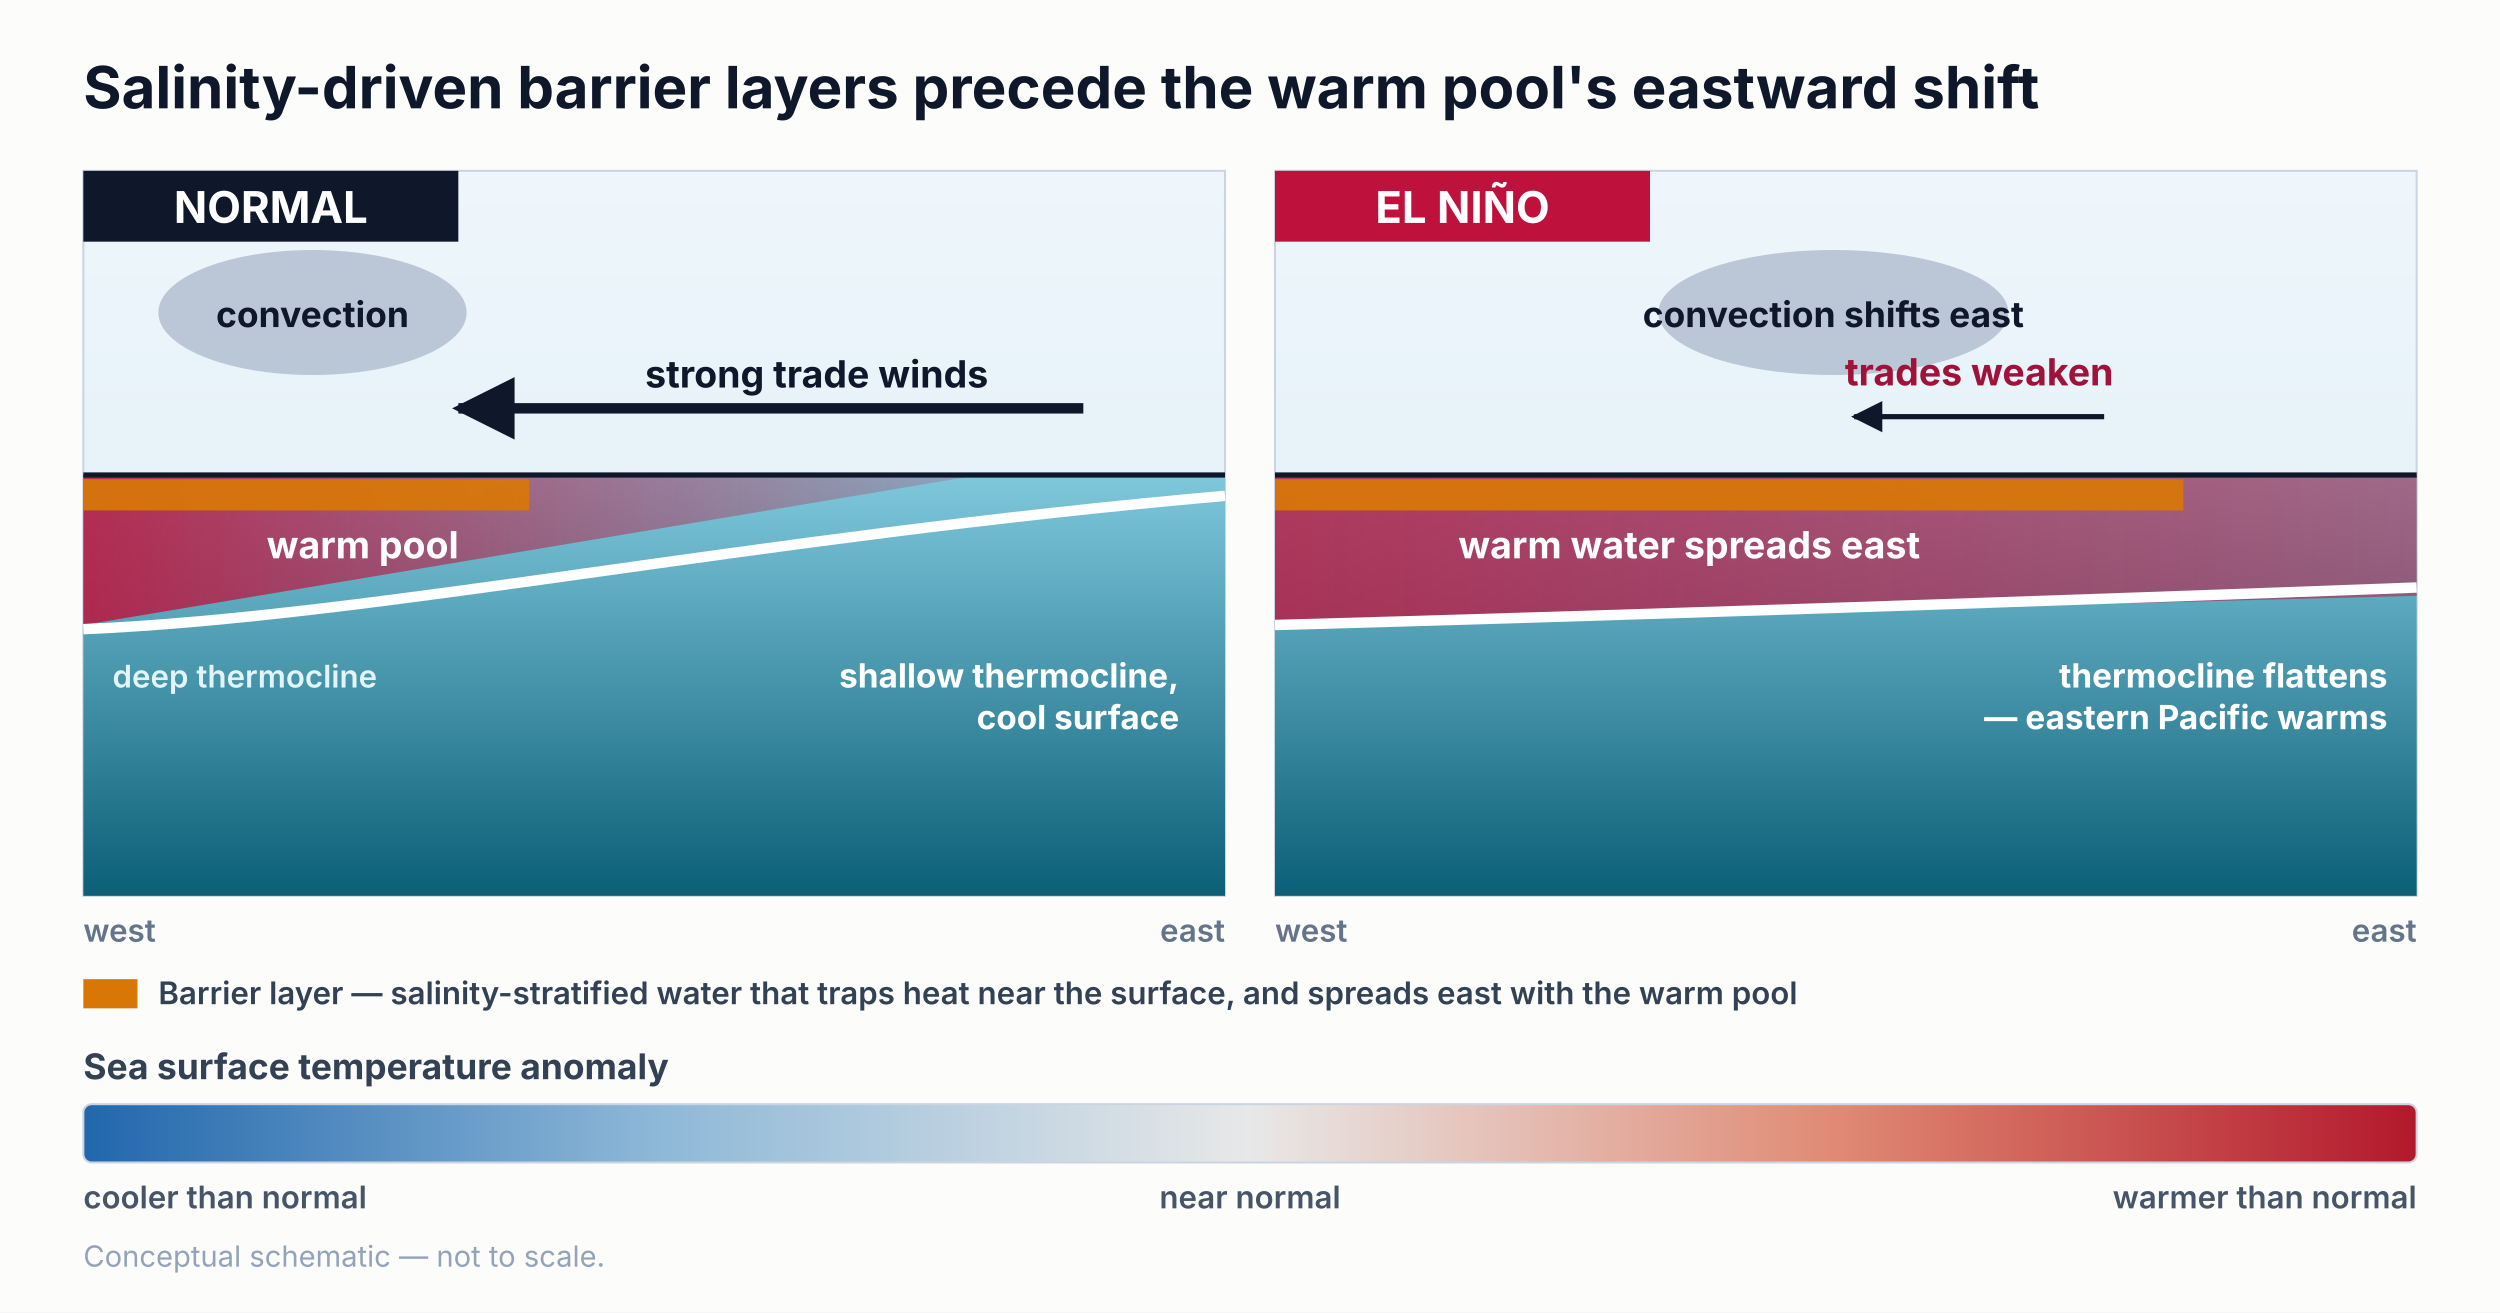
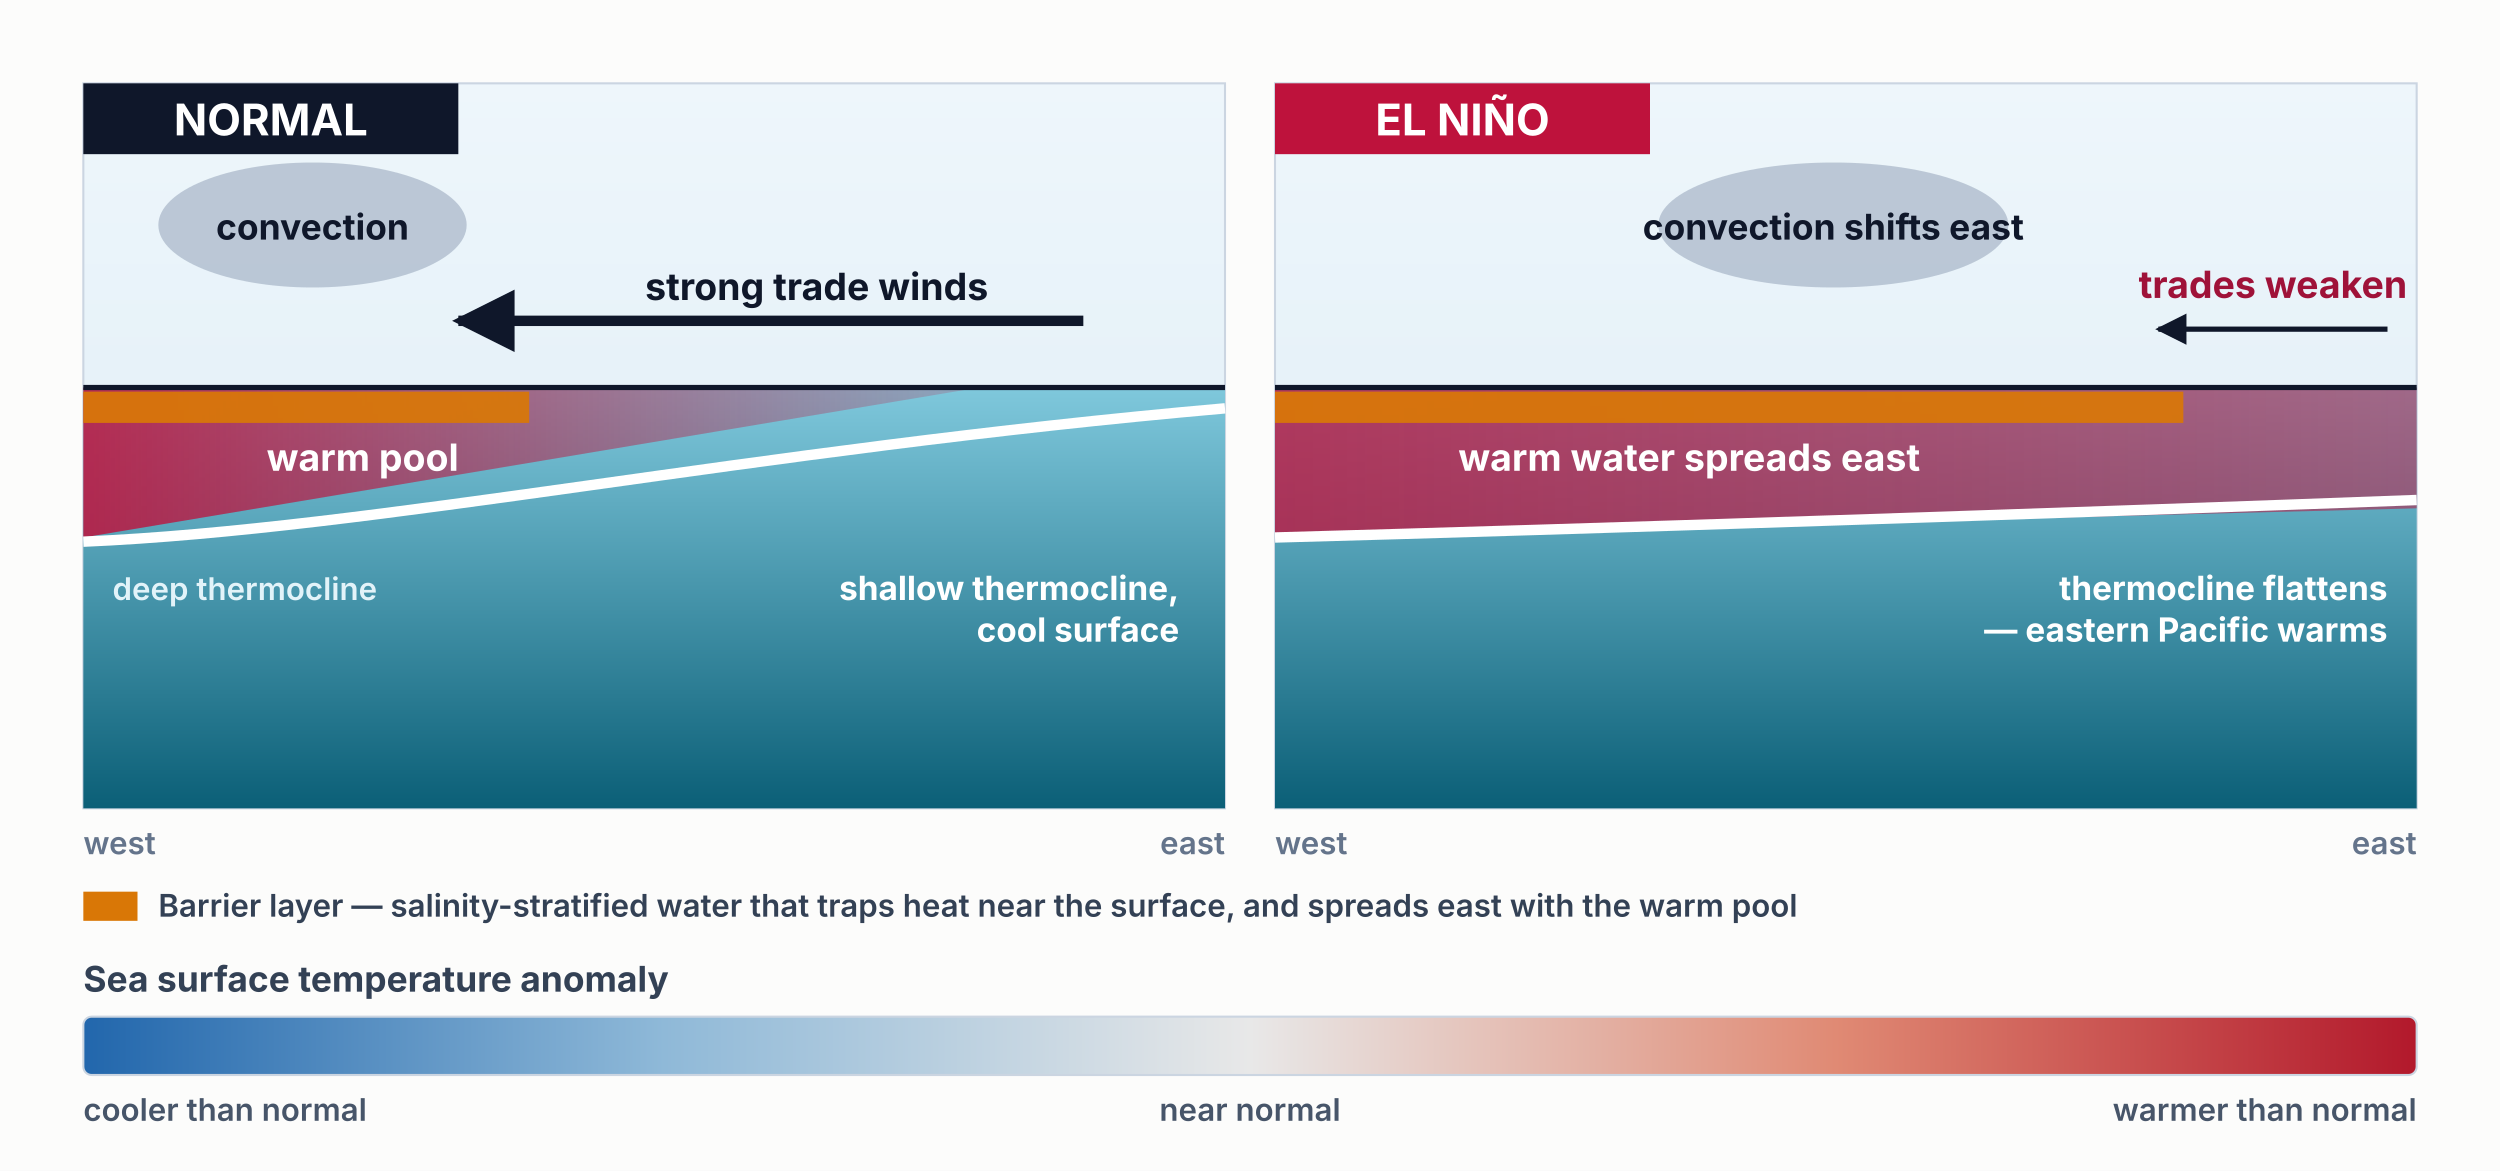
- <svg xmlns="http://www.w3.org/2000/svg" viewBox="0 0 1200 630" width="1200" height="630" role="img" aria-labelledby="ecTitle ecDesc" font-family="Inter, -apple-system, BlinkMacSystemFont, 'Segoe UI', Helvetica, Arial, sans-serif">
+ <svg xmlns="http://www.w3.org/2000/svg" viewBox="0 0 1200 562" width="1200" height="562" role="img" aria-labelledby="ecTitle ecDesc" font-family="Inter, -apple-system, BlinkMacSystemFont, 'Segoe UI', Helvetica, Arial, sans-serif">
  <defs>
    <linearGradient id="ecSky" x1="0" y1="0" x2="0" y2="1">
      <stop offset="0" stop-color="#eef6fb" />
      <stop offset="1" stop-color="#dcecf6" />
    </linearGradient>
    <linearGradient id="ecWarmN" x1="0" y1="0" x2="1" y2="0">
      <stop offset="0" stop-color="#be123c" stop-opacity="0.85" />
      <stop offset="1" stop-color="#be123c" stop-opacity="0.18" />
    </linearGradient>
    <linearGradient id="ecWarmE" x1="0" y1="0" x2="1" y2="0">
      <stop offset="0" stop-color="#be123c" stop-opacity="0.78" />
      <stop offset="1" stop-color="#be123c" stop-opacity="0.52" />
    </linearGradient>
    <linearGradient id="ecDeep" x1="0" y1="0" x2="0" y2="1">
      <stop offset="0" stop-color="#7fc8dc" />
      <stop offset="1" stop-color="#0b5f77" />
    </linearGradient>
    <linearGradient id="ecStrip" x1="0" y1="0" x2="1" y2="0">
      <stop offset="0" stop-color="#2166ac" />
      <stop offset="0.25" stop-color="#8fb9d8" />
      <stop offset="0.5" stop-color="#e8e8e8" />
      <stop offset="0.75" stop-color="#e08a74" />
      <stop offset="1" stop-color="#b2182b" />
    </linearGradient>
    <marker id="ecA" viewBox="0 0 10 10" refX="9" refY="5" markerWidth="6" markerHeight="6" orient="auto-start-reverse">
      <path d="M0 0 L10 5 L0 10 z" fill="#0f172a" />
    </marker>
  </defs>
-   <rect x="0" y="0" width="1200" height="630" fill="#fcfcfb" />
-   <text x="40" y="52" font-size="28" font-weight="700" fill="#0f172a">Salinity-driven barrier layers precede the warm pool's eastward shift</text>
-   <g>
-     <rect x="40" y="82" width="548" height="348" fill="url(#ecSky)" stroke="#cbd5e1" />
-     <rect x="40" y="228" width="548" height="202" fill="url(#ecDeep)" />
-     <path d="M40 228 H470 L40 300 Z" fill="url(#ecWarmN)" />
-     <rect x="40" y="230" width="214" height="15" fill="#d97706" opacity="0.92" />
-     <path d="M40 302 C 180 296, 360 258, 588 238" fill="none" stroke="#ffffff" stroke-width="5" />
-     <line x1="40" y1="228" x2="588" y2="228" stroke="#0f172a" stroke-width="2.5" />
-     <rect x="40" y="82" width="180" height="34" fill="#0f172a" />
-     <text x="130" y="107" font-size="21" font-weight="700" fill="#ffffff" text-anchor="middle">NORMAL</text>
-     <ellipse cx="150" cy="150" rx="74" ry="30" fill="#94a3b8" opacity="0.55" />
-     <text x="150" y="157" font-size="17" font-weight="700" fill="#0f172a" text-anchor="middle">convection</text>
-     <line x1="520" y1="196" x2="220" y2="196" stroke="#0f172a" stroke-width="5" marker-end="url(#ecA)" />
-     <text x="392" y="186" font-size="18" font-weight="700" fill="#0f172a" text-anchor="middle">strong trade winds</text>
-     <text x="128" y="268" font-size="18" font-weight="700" fill="#ffffff">warm pool</text>
-     <text x="566" y="330" font-size="16" font-weight="700" fill="#ffffff" text-anchor="end">shallow thermocline,</text>
-     <text x="566" y="350" font-size="16" font-weight="700" fill="#ffffff" text-anchor="end">cool surface</text>
-     <text x="54" y="330" font-size="15" font-weight="600" fill="#e2f3f9">deep thermocline</text>
+   <rect x="0" y="0" width="1200" height="562" fill="#fcfcfb" />
+   <g transform="translate(0,-42)">
+     <g>
+       <rect x="40" y="82" width="548" height="348" fill="url(#ecSky)" stroke="#cbd5e1" />
+       <rect x="40" y="228" width="548" height="202" fill="url(#ecDeep)" />
+       <path d="M40 228 H470 L40 300 Z" fill="url(#ecWarmN)" />
+       <rect x="40" y="230" width="214" height="15" fill="#d97706" opacity="0.92" />
+       <path d="M40 302 C 180 296, 360 258, 588 238" fill="none" stroke="#ffffff" stroke-width="5" />
+       <line x1="40" y1="228" x2="588" y2="228" stroke="#0f172a" stroke-width="2.5" />
+       <rect x="40" y="82" width="180" height="34" fill="#0f172a" />
+       <text x="130" y="107" font-size="21" font-weight="700" fill="#ffffff" text-anchor="middle">NORMAL</text>
+       <ellipse cx="150" cy="150" rx="74" ry="30" fill="#94a3b8" opacity="0.55" />
+       <text x="150" y="157" font-size="17" font-weight="700" fill="#0f172a" text-anchor="middle">convection</text>
+       <line x1="520" y1="196" x2="220" y2="196" stroke="#0f172a" stroke-width="5" marker-end="url(#ecA)" />
+       <text x="392" y="186" font-size="18" font-weight="700" fill="#0f172a" text-anchor="middle">strong trade winds</text>
+       <text x="128" y="268" font-size="18" font-weight="700" fill="#ffffff">warm pool</text>
+       <text x="566" y="330" font-size="16" font-weight="700" fill="#ffffff" text-anchor="end">shallow thermocline,</text>
+       <text x="566" y="350" font-size="16" font-weight="700" fill="#ffffff" text-anchor="end">cool surface</text>
+       <text x="54" y="330" font-size="15" font-weight="600" fill="#e2f3f9">deep thermocline</text>
+     </g>
+     <g>
+       <rect x="612" y="82" width="548" height="348" fill="url(#ecSky)" stroke="#cbd5e1" />
+       <rect x="612" y="228" width="548" height="202" fill="url(#ecDeep)" />
+       <path d="M612 228 H1160 L1160 286 L612 300 Z" fill="url(#ecWarmE)" />
+       <rect x="612" y="230" width="436" height="15" fill="#d97706" opacity="0.92" />
+       <path d="M612 300 C 760 296, 1000 288, 1160 282" fill="none" stroke="#ffffff" stroke-width="5" />
+       <line x1="612" y1="228" x2="1160" y2="228" stroke="#0f172a" stroke-width="2.5" />
+       <rect x="612" y="82" width="180" height="34" fill="#be123c" />
+       <text x="702" y="107" font-size="21" font-weight="700" fill="#ffffff" text-anchor="middle">EL NIÑO</text>
+       <ellipse cx="880" cy="150" rx="84" ry="30" fill="#94a3b8" opacity="0.55" />
+       <text x="880" y="157" font-size="17" font-weight="700" fill="#0f172a" text-anchor="middle">convection shifts east</text>
+       <line x1="1146" y1="200" x2="1036" y2="200" stroke="#0f172a" stroke-width="2.5" marker-end="url(#ecA)" />
+       <text x="1091" y="185" font-size="18" font-weight="700" fill="#9f1239" text-anchor="middle">trades weaken</text>
+       <text x="700" y="268" font-size="18" font-weight="700" fill="#ffffff">warm water spreads east</text>
+       <text x="1146" y="330" font-size="16" font-weight="700" fill="#ffffff" text-anchor="end">thermocline flattens</text>
+       <text x="1146" y="350" font-size="16" font-weight="700" fill="#ffffff" text-anchor="end">— eastern Pacific warms</text>
+     </g>
+     <text x="40" y="452" font-size="15" font-weight="600" fill="#64748b">west</text>
+     <text x="588" y="452" font-size="15" font-weight="600" fill="#64748b" text-anchor="end">east</text>
+     <text x="612" y="452" font-size="15" font-weight="600" fill="#64748b">west</text>
+     <text x="1160" y="452" font-size="15" font-weight="600" fill="#64748b" text-anchor="end">east</text>
+     <rect x="40" y="470" width="26" height="14" fill="#d97706" />
+     <text x="76" y="482" font-size="15" font-weight="600" fill="#334155">Barrier layer — salinity-stratified water that traps heat near the surface, and spreads east with the warm pool</text>
+     <text x="40" y="518" font-size="17" font-weight="700" fill="#334155">Sea surface temperature anomaly</text>
+     <rect x="40" y="530" width="1120" height="28" rx="4" fill="url(#ecStrip)" stroke="#cbd5e1" />
+     <g font-size="15" fill="#475569">
+       <text x="40" y="580" font-weight="600">cooler than normal</text>
+       <text x="600" y="580" text-anchor="middle" font-weight="600">near normal</text>
+       <text x="1160" y="580" text-anchor="end" font-weight="600">warmer than normal</text>
+     </g>
  </g>
-   <g>
-     <rect x="612" y="82" width="548" height="348" fill="url(#ecSky)" stroke="#cbd5e1" />
-     <rect x="612" y="228" width="548" height="202" fill="url(#ecDeep)" />
-     <path d="M612 228 H1160 L1160 286 L612 300 Z" fill="url(#ecWarmE)" />
-     <rect x="612" y="230" width="436" height="15" fill="#d97706" opacity="0.92" />
-     <path d="M612 300 C 760 296, 1000 288, 1160 282" fill="none" stroke="#ffffff" stroke-width="5" />
-     <line x1="612" y1="228" x2="1160" y2="228" stroke="#0f172a" stroke-width="2.5" />
-     <rect x="612" y="82" width="180" height="34" fill="#be123c" />
-     <text x="702" y="107" font-size="21" font-weight="700" fill="#ffffff" text-anchor="middle">EL NIÑO</text>
-     <ellipse cx="880" cy="150" rx="84" ry="30" fill="#94a3b8" opacity="0.55" />
-     <text x="880" y="157" font-size="17" font-weight="700" fill="#0f172a" text-anchor="middle">convection shifts east</text>
-     <line x1="1010" y1="200" x2="890" y2="200" stroke="#0f172a" stroke-width="2.5" marker-end="url(#ecA)" />
-     <text x="950" y="185" font-size="18" font-weight="700" fill="#9f1239" text-anchor="middle">trades weaken</text>
-     <text x="700" y="268" font-size="18" font-weight="700" fill="#ffffff">warm water spreads east</text>
-     <text x="1146" y="330" font-size="16" font-weight="700" fill="#ffffff" text-anchor="end">thermocline flattens</text>
-     <text x="1146" y="350" font-size="16" font-weight="700" fill="#ffffff" text-anchor="end">— eastern Pacific warms</text>
-   </g>
-   <text x="40" y="452" font-size="15" font-weight="600" fill="#64748b">west</text>
-   <text x="588" y="452" font-size="15" font-weight="600" fill="#64748b" text-anchor="end">east</text>
-   <text x="612" y="452" font-size="15" font-weight="600" fill="#64748b">west</text>
-   <text x="1160" y="452" font-size="15" font-weight="600" fill="#64748b" text-anchor="end">east</text>
-   <rect x="40" y="470" width="26" height="14" fill="#d97706" />
-   <text x="76" y="482" font-size="15" font-weight="600" fill="#334155">Barrier layer — salinity-stratified water that traps heat near the surface, and spreads east with the warm pool</text>
-   <text x="40" y="518" font-size="17" font-weight="700" fill="#334155">Sea surface temperature anomaly</text>
-   <rect x="40" y="530" width="1120" height="28" rx="4" fill="url(#ecStrip)" stroke="#cbd5e1" />
-   <g font-size="15" fill="#475569">
-     <text x="40" y="580" font-weight="600">cooler than normal</text>
-     <text x="600" y="580" text-anchor="middle" font-weight="600">near normal</text>
-     <text x="1160" y="580" text-anchor="end" font-weight="600">warmer than normal</text>
-   </g>
-   <text x="40" y="608" font-size="14" fill="#94a3b8">Conceptual schematic — not to scale.</text>
</svg>
